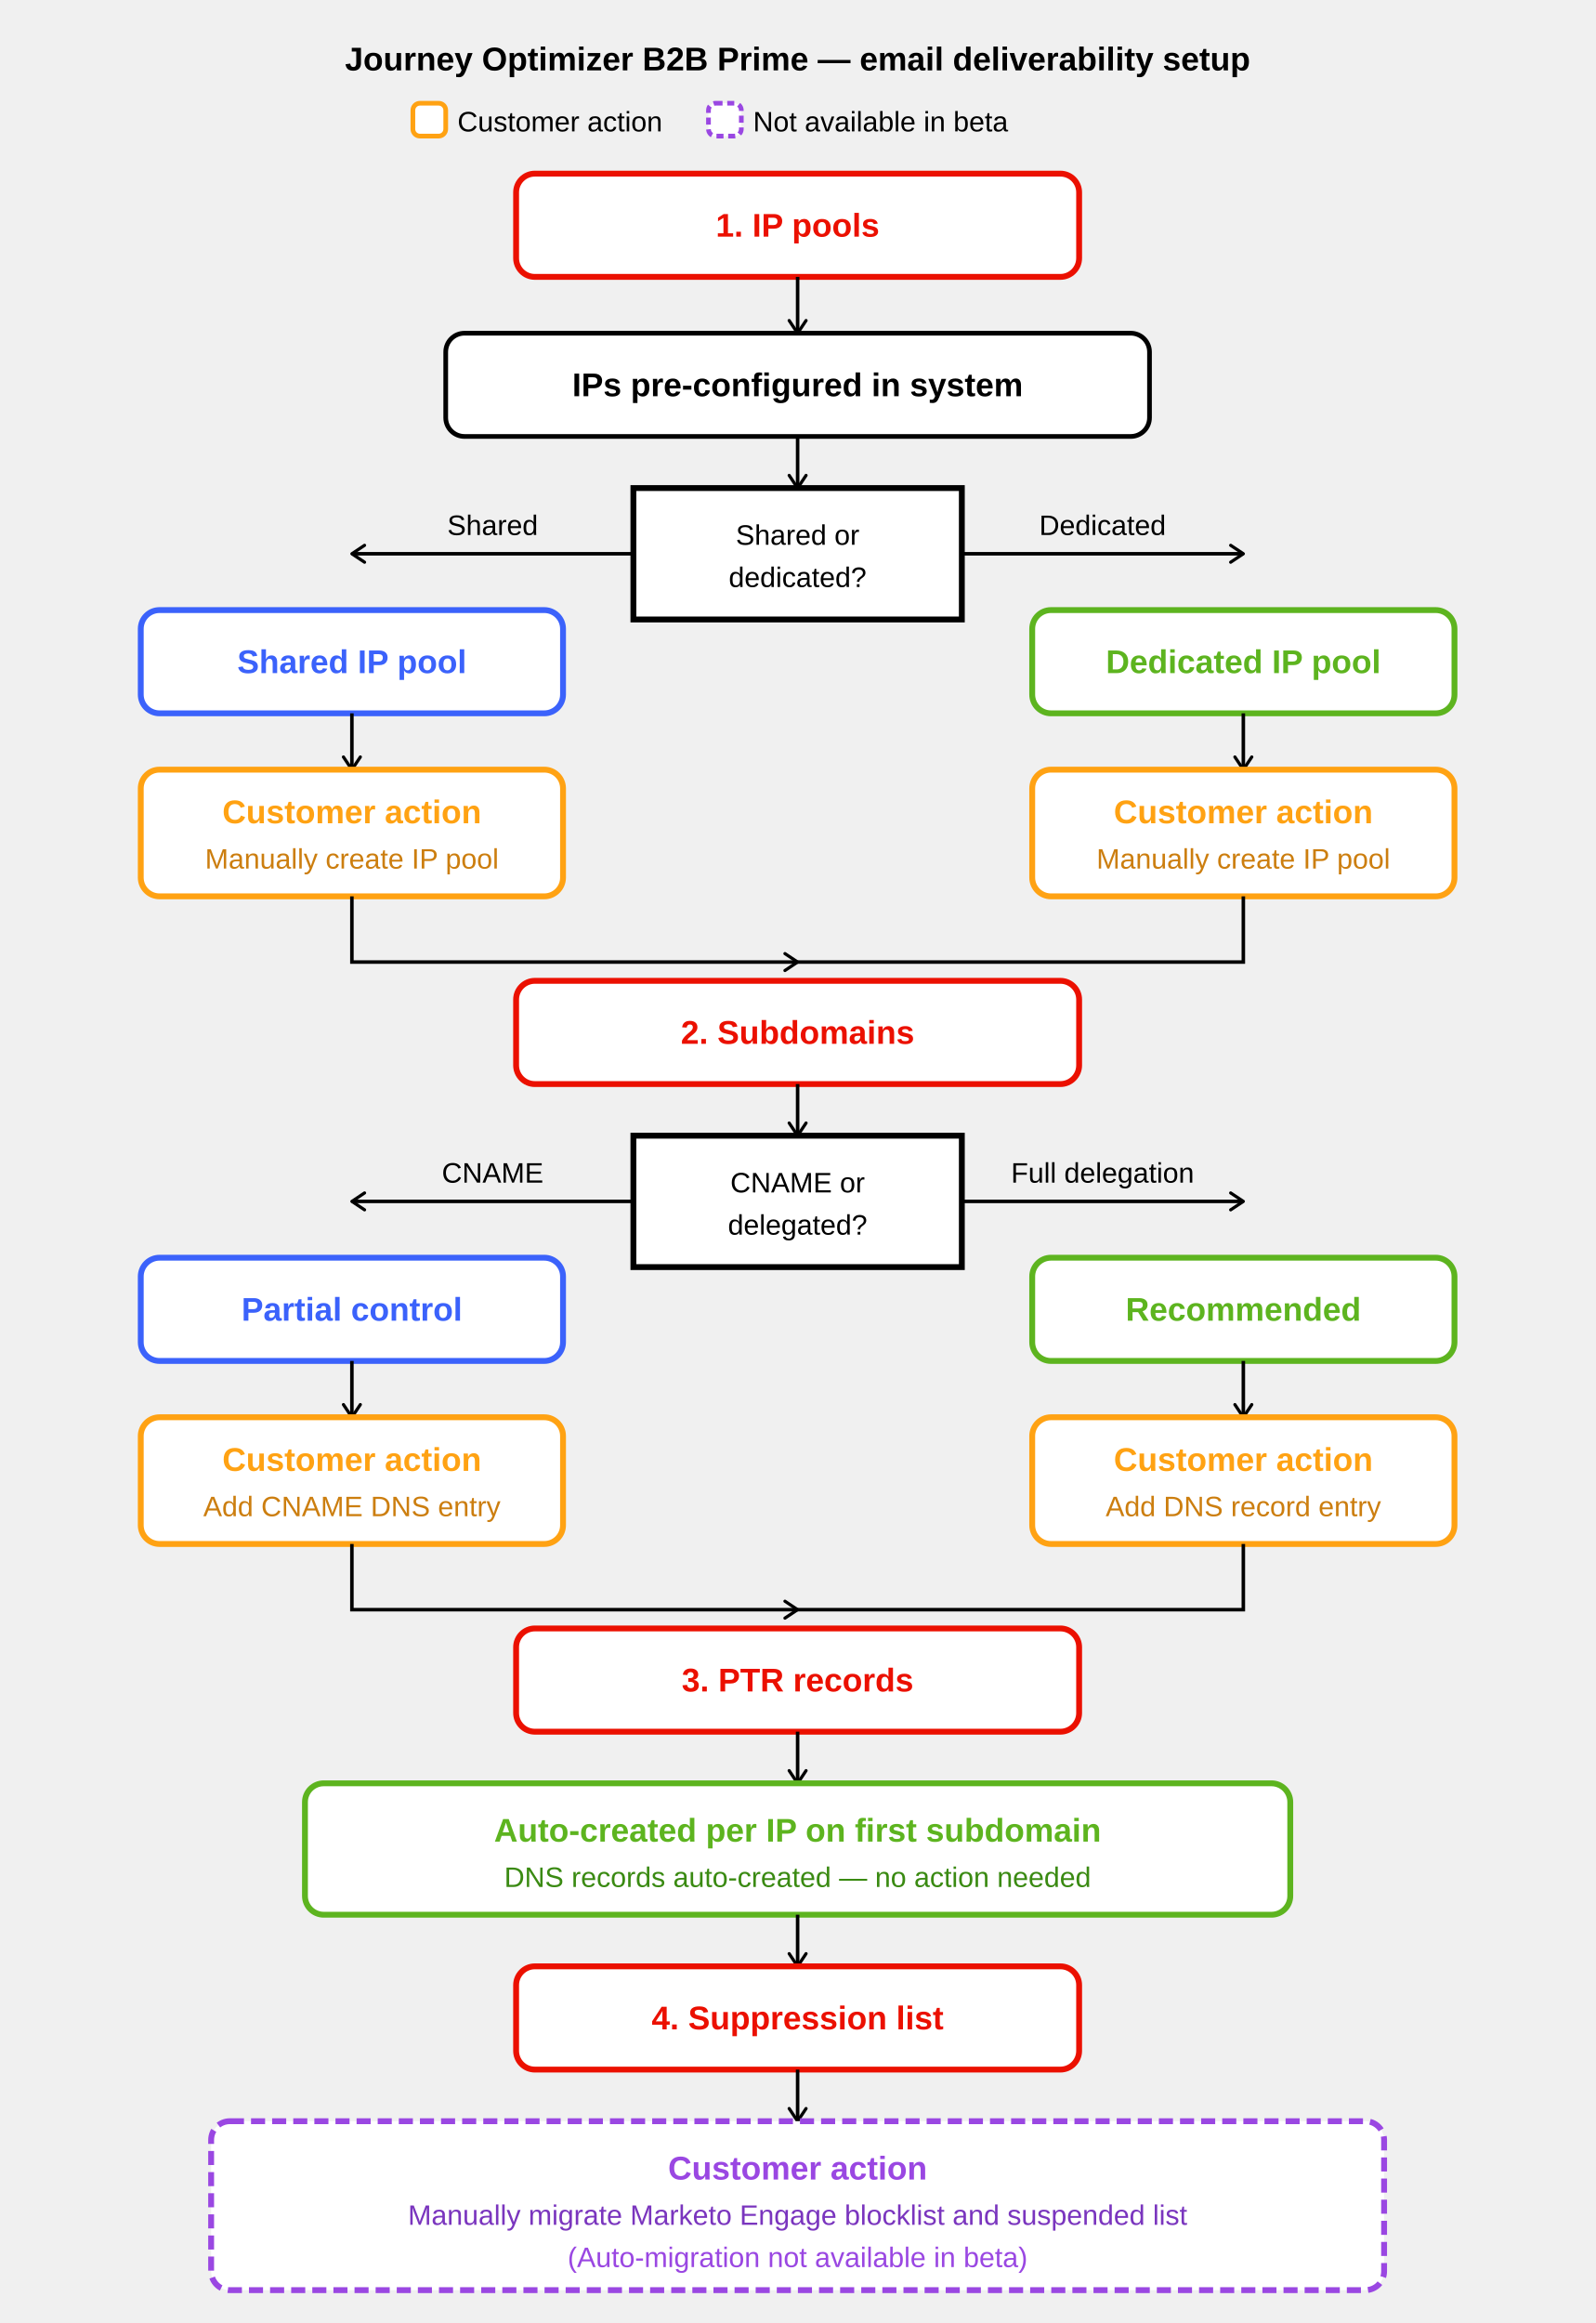
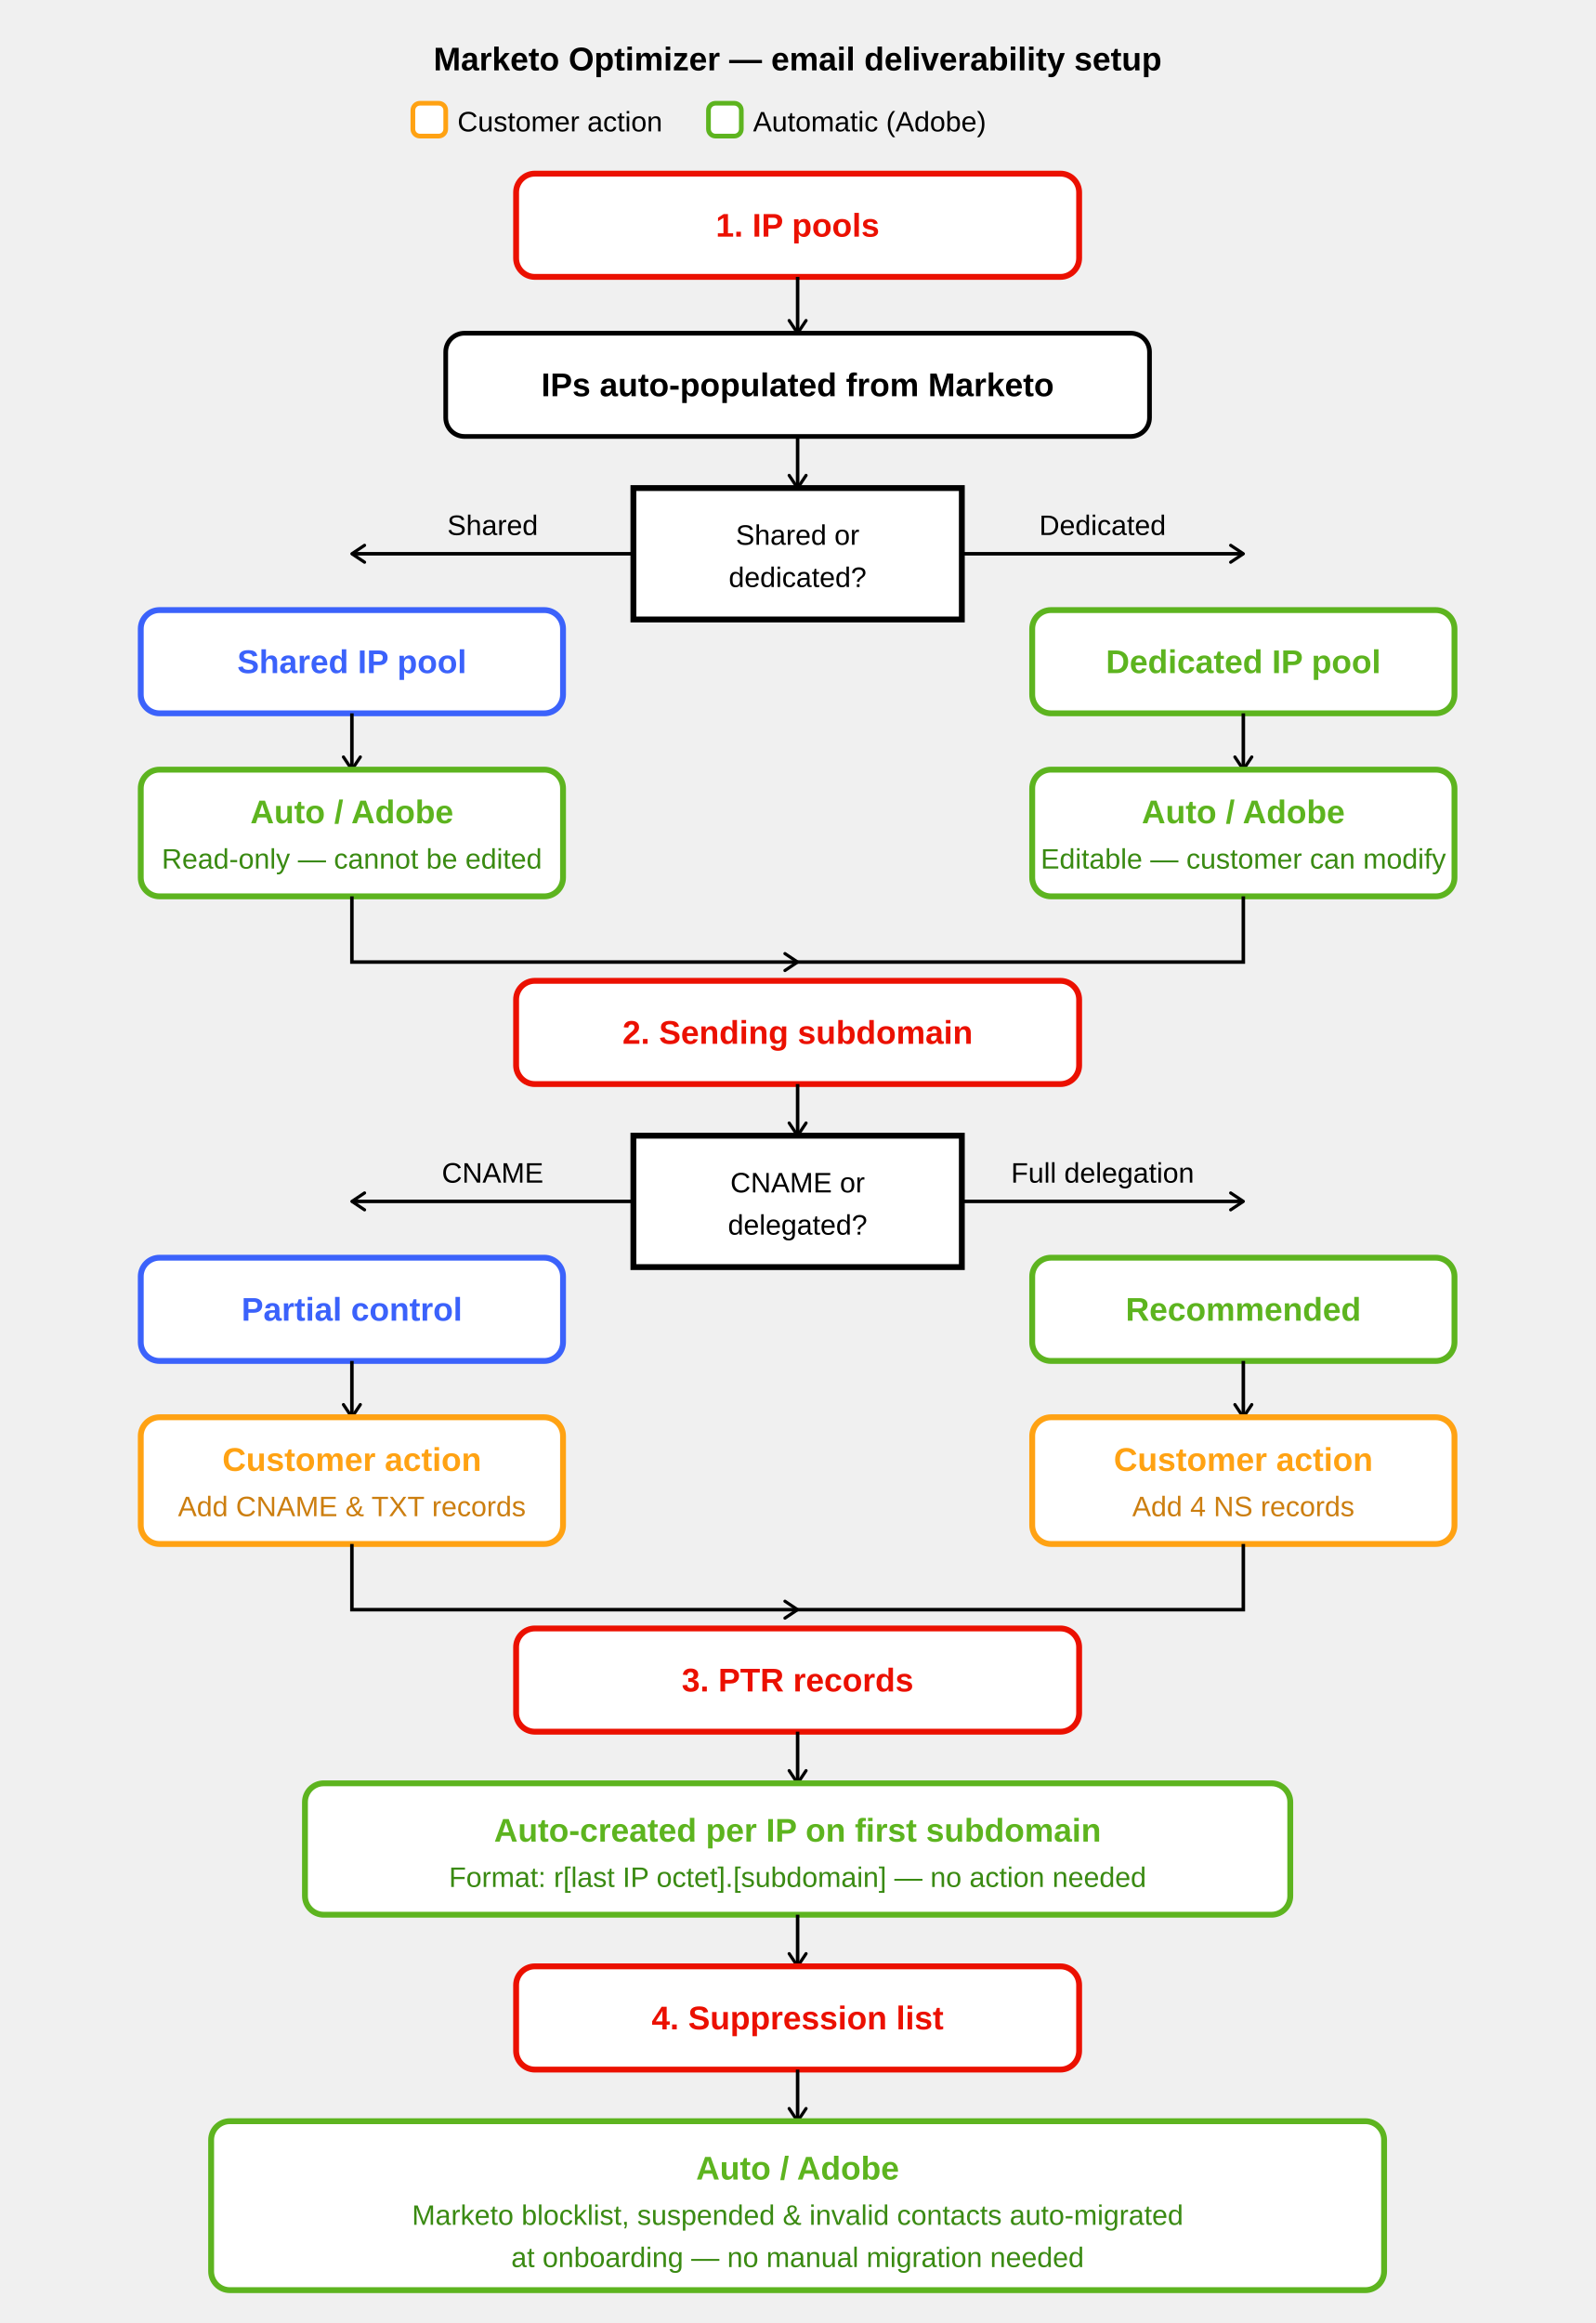
<svg xmlns="http://www.w3.org/2000/svg" width="100%" viewBox="0 0 680 990" role="img">
  <defs>
    <marker id="arrow" viewBox="0 0 10 10" refX="8" refY="5" markerWidth="6" markerHeight="6" orient="auto-start-reverse">
      <path d="M2 1L8 5L2 9" fill="none" stroke="context-stroke" stroke-width="1.5" stroke-linecap="round" stroke-linejoin="round" />
    </marker>
    <style>
      text { font-family: Arial, Helvetica, sans-serif; }
      .th { font-size: 14px; font-weight: 600; }
      .ts { font-size: 12px; font-weight: 400; }
    </style>
  </defs>
-   <text class="th" x="340" y="30" text-anchor="middle" font-size="15" fill="#000000">Journey Optimizer B2B Prime — email deliverability setup</text>
+   <text class="th" x="340" y="30" text-anchor="middle" font-size="15" fill="#000000">Marketo Optimizer — email deliverability setup</text>
  <rect x="176" y="44" width="14" height="14" rx="3" fill="#ffffff" stroke="#FFA213" stroke-width="2" />
  <text class="ts" x="195" y="56" fill="#000000">Customer action</text>
-   <rect x="302" y="44" width="14" height="14" rx="3" fill="#ffffff" stroke="#9A47E2" stroke-width="2" stroke-dasharray="3 2" />
-   <text class="ts" x="321" y="56" fill="#000000">Not available in beta</text>
+   <rect x="302" y="44" width="14" height="14" rx="3" fill="#ffffff" stroke="#5DB41F" stroke-width="2" />
+   <text class="ts" x="321" y="56" fill="#000000">Automatic (Adobe)</text>
  <rect x="220" y="74" width="240" height="44" rx="8" fill="#ffffff" stroke="#EB1000" stroke-width="2.5" />
  <text class="th" x="340" y="96" text-anchor="middle" dominant-baseline="central" fill="#EB1000">1. IP pools</text>
  <line x1="340" y1="118" x2="340" y2="142" stroke="#000000" stroke-width="1.5" marker-end="url(#arrow)" />
  <rect x="190" y="142" width="300" height="44" rx="8" fill="#ffffff" stroke="#000000" stroke-width="2" />
-   <text class="th" x="340" y="164" text-anchor="middle" dominant-baseline="central" fill="#000000">IPs pre-configured in system</text>
+   <text class="th" x="340" y="164" text-anchor="middle" dominant-baseline="central" fill="#000000">IPs auto-populated from Marketo</text>
  <line x1="340" y1="186" x2="340" y2="208" stroke="#000000" stroke-width="1.5" marker-end="url(#arrow)" />
  <rect x="270" y="208" width="140" height="56" rx="0" fill="#ffffff" stroke="#000000" stroke-width="2.5" />
  <text class="ts" x="340" y="228" text-anchor="middle" dominant-baseline="central" fill="#000000">Shared or</text>
  <text class="ts" x="340" y="246" text-anchor="middle" dominant-baseline="central" fill="#000000">dedicated?</text>
  <line x1="270" y1="236" x2="150" y2="236" stroke="#000000" stroke-width="1.5" marker-end="url(#arrow)" />
  <text class="ts" x="210" y="228" text-anchor="middle" fill="#000000">Shared</text>
  <rect x="60" y="260" width="180" height="44" rx="8" fill="#ffffff" stroke="#3B62FB" stroke-width="2.5" />
  <text class="th" x="150" y="282" text-anchor="middle" dominant-baseline="central" fill="#3B62FB">Shared IP pool</text>
  <line x1="410" y1="236" x2="530" y2="236" stroke="#000000" stroke-width="1.5" marker-end="url(#arrow)" />
  <text class="ts" x="470" y="228" text-anchor="middle" fill="#000000">Dedicated</text>
  <rect x="440" y="260" width="180" height="44" rx="8" fill="#ffffff" stroke="#5DB41F" stroke-width="2.5" />
  <text class="th" x="530" y="282" text-anchor="middle" dominant-baseline="central" fill="#5DB41F">Dedicated IP pool</text>
  <line x1="150" y1="304" x2="150" y2="328" stroke="#000000" stroke-width="1.5" marker-end="url(#arrow)" />
-   <rect x="60" y="328" width="180" height="54" rx="8" fill="#ffffff" stroke="#FFA213" stroke-width="2.5" />
-   <text class="th" x="150" y="346" text-anchor="middle" dominant-baseline="central" fill="#FFA213">Customer action</text>
-   <text class="ts" x="150" y="366" text-anchor="middle" dominant-baseline="central" fill="#cc7e0f">Manually create IP pool</text>
+   <rect x="60" y="328" width="180" height="54" rx="8" fill="#ffffff" stroke="#5DB41F" stroke-width="2.5" />
+   <text class="th" x="150" y="346" text-anchor="middle" dominant-baseline="central" fill="#5DB41F">Auto / Adobe</text>
+   <text class="ts" x="150" y="366" text-anchor="middle" dominant-baseline="central" fill="#3a8a12">Read-only — cannot be edited</text>
  <line x1="530" y1="304" x2="530" y2="328" stroke="#000000" stroke-width="1.5" marker-end="url(#arrow)" />
-   <rect x="440" y="328" width="180" height="54" rx="8" fill="#ffffff" stroke="#FFA213" stroke-width="2.5" />
-   <text class="th" x="530" y="346" text-anchor="middle" dominant-baseline="central" fill="#FFA213">Customer action</text>
-   <text class="ts" x="530" y="366" text-anchor="middle" dominant-baseline="central" fill="#cc7e0f">Manually create IP pool</text>
+   <rect x="440" y="328" width="180" height="54" rx="8" fill="#ffffff" stroke="#5DB41F" stroke-width="2.5" />
+   <text class="th" x="530" y="346" text-anchor="middle" dominant-baseline="central" fill="#5DB41F">Auto / Adobe</text>
+   <text class="ts" x="530" y="366" text-anchor="middle" dominant-baseline="central" fill="#3a8a12">Editable — customer can modify</text>
  <path d="M150 382 L150 410 L340 410" fill="none" stroke="#000000" stroke-width="1.5" marker-end="url(#arrow)" />
  <path d="M530 382 L530 410 L340 410" fill="none" stroke="#000000" stroke-width="1.5" />
  <rect x="220" y="418" width="240" height="44" rx="8" fill="#ffffff" stroke="#EB1000" stroke-width="2.5" />
-   <text class="th" x="340" y="440" text-anchor="middle" dominant-baseline="central" fill="#EB1000">2. Subdomains</text>
+   <text class="th" x="340" y="440" text-anchor="middle" dominant-baseline="central" fill="#EB1000">2. Sending subdomain</text>
  <line x1="340" y1="462" x2="340" y2="484" stroke="#000000" stroke-width="1.5" marker-end="url(#arrow)" />
  <rect x="270" y="484" width="140" height="56" rx="0" fill="#ffffff" stroke="#000000" stroke-width="2.5" />
  <text class="ts" x="340" y="504" text-anchor="middle" dominant-baseline="central" fill="#000000">CNAME or</text>
  <text class="ts" x="340" y="522" text-anchor="middle" dominant-baseline="central" fill="#000000">delegated?</text>
  <line x1="270" y1="512" x2="150" y2="512" stroke="#000000" stroke-width="1.5" marker-end="url(#arrow)" />
  <text class="ts" x="210" y="504" text-anchor="middle" fill="#000000">CNAME</text>
  <rect x="60" y="536" width="180" height="44" rx="8" fill="#ffffff" stroke="#3B62FB" stroke-width="2.5" />
  <text class="th" x="150" y="558" text-anchor="middle" dominant-baseline="central" fill="#3B62FB">Partial control</text>
  <line x1="410" y1="512" x2="530" y2="512" stroke="#000000" stroke-width="1.5" marker-end="url(#arrow)" />
  <text class="ts" x="470" y="504" text-anchor="middle" fill="#000000">Full delegation</text>
  <rect x="440" y="536" width="180" height="44" rx="8" fill="#ffffff" stroke="#5DB41F" stroke-width="2.5" />
  <text class="th" x="530" y="558" text-anchor="middle" dominant-baseline="central" fill="#5DB41F">Recommended</text>
  <line x1="150" y1="580" x2="150" y2="604" stroke="#000000" stroke-width="1.5" marker-end="url(#arrow)" />
  <rect x="60" y="604" width="180" height="54" rx="8" fill="#ffffff" stroke="#FFA213" stroke-width="2.5" />
  <text class="th" x="150" y="622" text-anchor="middle" dominant-baseline="central" fill="#FFA213">Customer action</text>
-   <text class="ts" x="150" y="642" text-anchor="middle" dominant-baseline="central" fill="#cc7e0f">Add CNAME DNS entry</text>
+   <text class="ts" x="150" y="642" text-anchor="middle" dominant-baseline="central" fill="#cc7e0f">Add CNAME &amp; TXT records</text>
  <line x1="530" y1="580" x2="530" y2="604" stroke="#000000" stroke-width="1.5" marker-end="url(#arrow)" />
  <rect x="440" y="604" width="180" height="54" rx="8" fill="#ffffff" stroke="#FFA213" stroke-width="2.5" />
  <text class="th" x="530" y="622" text-anchor="middle" dominant-baseline="central" fill="#FFA213">Customer action</text>
-   <text class="ts" x="530" y="642" text-anchor="middle" dominant-baseline="central" fill="#cc7e0f">Add DNS record entry</text>
+   <text class="ts" x="530" y="642" text-anchor="middle" dominant-baseline="central" fill="#cc7e0f">Add 4 NS records</text>
  <path d="M150 658 L150 686 L340 686" fill="none" stroke="#000000" stroke-width="1.5" marker-end="url(#arrow)" />
  <path d="M530 658 L530 686 L340 686" fill="none" stroke="#000000" stroke-width="1.5" />
  <rect x="220" y="694" width="240" height="44" rx="8" fill="#ffffff" stroke="#EB1000" stroke-width="2.5" />
  <text class="th" x="340" y="716" text-anchor="middle" dominant-baseline="central" fill="#EB1000">3. PTR records</text>
  <line x1="340" y1="738" x2="340" y2="760" stroke="#000000" stroke-width="1.5" marker-end="url(#arrow)" />
  <rect x="130" y="760" width="420" height="56" rx="8" fill="#ffffff" stroke="#5DB41F" stroke-width="2.5" />
  <text class="th" x="340" y="780" text-anchor="middle" dominant-baseline="central" fill="#5DB41F">Auto-created per IP on first subdomain</text>
-   <text class="ts" x="340" y="800" text-anchor="middle" dominant-baseline="central" fill="#3a8a12">DNS records auto-created — no action needed</text>
+   <text class="ts" x="340" y="800" text-anchor="middle" dominant-baseline="central" fill="#3a8a12">Format: r[last IP octet].[subdomain] — no action needed</text>
  <line x1="340" y1="816" x2="340" y2="838" stroke="#000000" stroke-width="1.5" marker-end="url(#arrow)" />
  <rect x="220" y="838" width="240" height="44" rx="8" fill="#ffffff" stroke="#EB1000" stroke-width="2.5" />
  <text class="th" x="340" y="860" text-anchor="middle" dominant-baseline="central" fill="#EB1000">4. Suppression list</text>
  <line x1="340" y1="882" x2="340" y2="904" stroke="#000000" stroke-width="1.5" marker-end="url(#arrow)" />
-   <rect x="90" y="904" width="500" height="72" rx="8" fill="#ffffff" stroke="#9A47E2" stroke-width="2.5" stroke-dasharray="6 3" />
-   <text class="th" x="340" y="924" text-anchor="middle" dominant-baseline="central" fill="#9A47E2">Customer action</text>
-   <text class="ts" x="340" y="944" text-anchor="middle" dominant-baseline="central" fill="#7a35be">Manually migrate Marketo Engage blocklist and suspended list</text>
-   <text class="ts" x="340" y="962" text-anchor="middle" dominant-baseline="central" fill="#9A47E2">(Auto-migration not available in beta)</text>
+   <rect x="90" y="904" width="500" height="72" rx="8" fill="#ffffff" stroke="#5DB41F" stroke-width="2.5" />
+   <text class="th" x="340" y="924" text-anchor="middle" dominant-baseline="central" fill="#5DB41F">Auto / Adobe</text>
+   <text class="ts" x="340" y="944" text-anchor="middle" dominant-baseline="central" fill="#3a8a12">Marketo blocklist, suspended &amp; invalid contacts auto-migrated</text>
+   <text class="ts" x="340" y="962" text-anchor="middle" dominant-baseline="central" fill="#3a8a12">at onboarding — no manual migration needed</text>
</svg>
